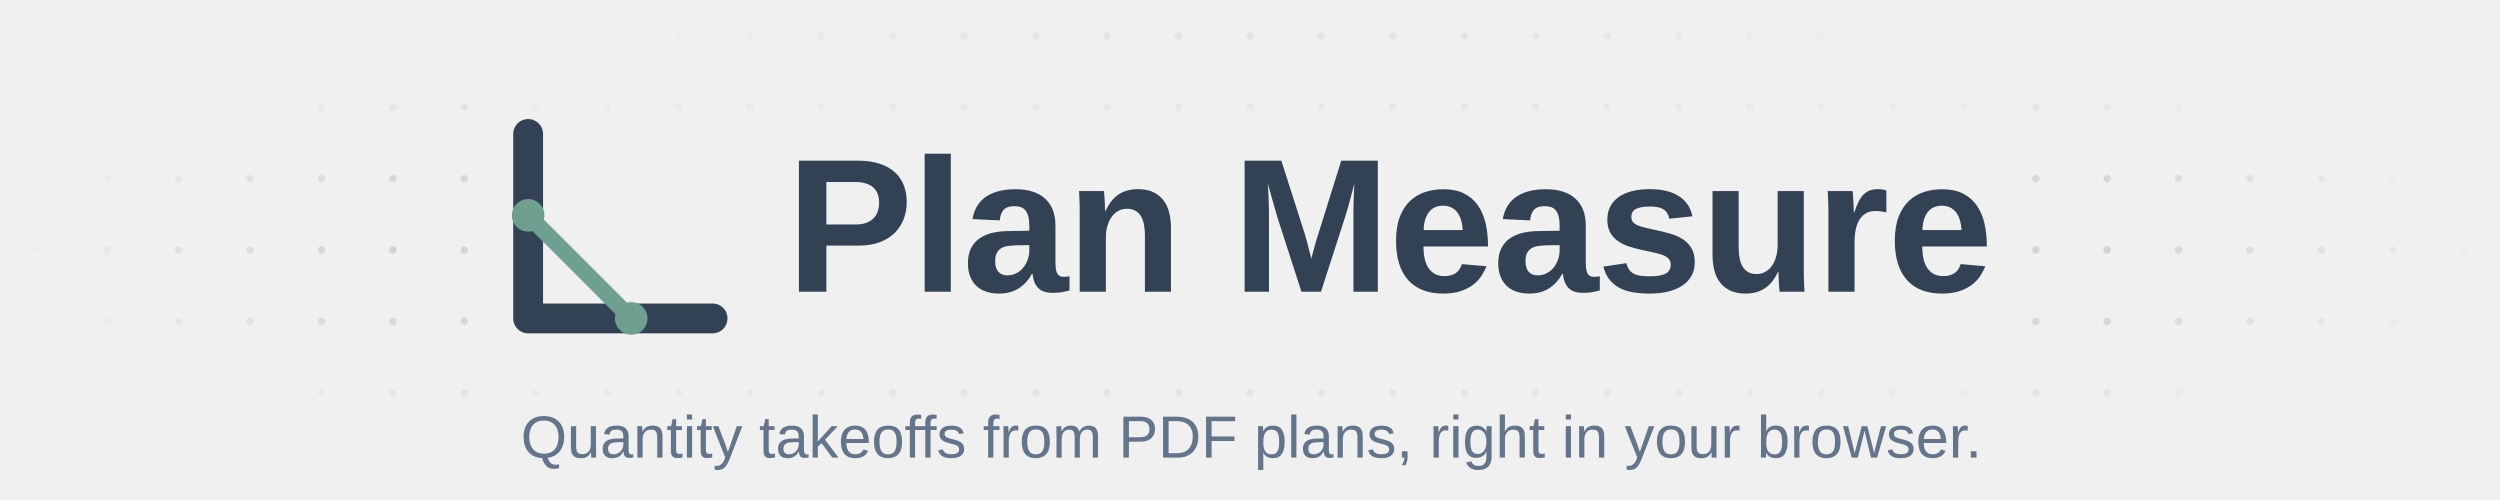
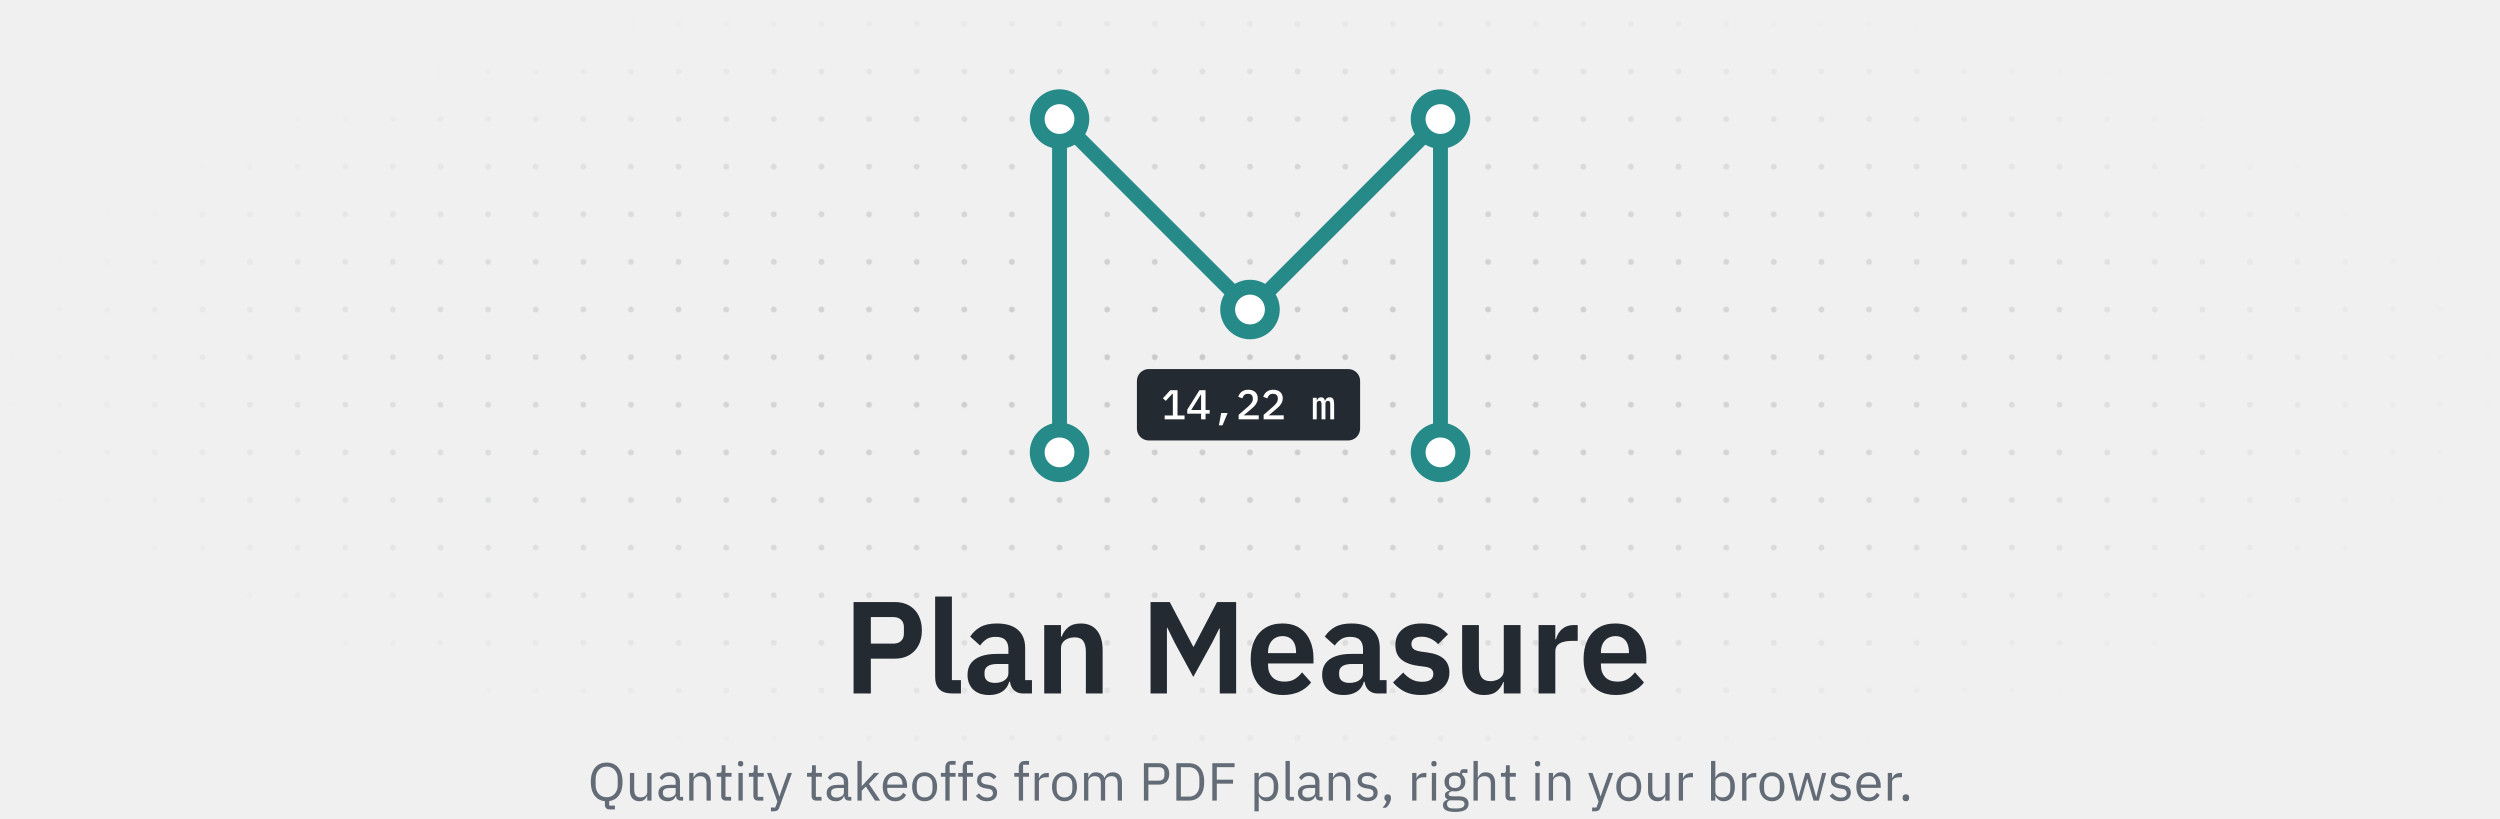
- <svg xmlns="http://www.w3.org/2000/svg" width="840" height="168" viewBox="0 0 840 168">
+ <svg xmlns="http://www.w3.org/2000/svg" width="840" height="275" viewBox="0 0 840 275">
  <defs>
-     <radialGradient id="fade" cx="50%" cy="50%" r="50%">
-       <stop offset="0" stop-color="#fff" stop-opacity="1" />
-       <stop offset="0.6" stop-color="#fff" stop-opacity="0.7" />
+     <path id="o-comma" d="M244 152H399L275 -145H190Z" />
+     <path id="o-four" d="M362 0V136H30V232L322 698H469V224H567V136H469V0ZM125 224H362V595H356Z" />
+     <path id="o-m" d="M44 0V516H137V449H142Q154 482 176.5 505.0Q199 528 241 528Q282 528 304.5 505.5Q327 483 333 444H337Q351 479 376.0 503.5Q401 528 448 528Q508 528 531.5 486.0Q555 444 555 363V0H462V349Q462 403 449.0 423.5Q436 444 407 444Q381 444 363.5 426.5Q346 409 346 374V0H253V349Q253 403 240.5 423.5Q228 444 199 444Q172 444 154.5 426.5Q137 409 137 374V0Z" />
+     <path id="o-one" d="M88 0V93H284V616H276L114 443L45 505L223 698H396V93H565V0Z" />
+     <path id="o-two" d="M545 0H63V107L291 306Q345 354 374.5 397.0Q404 440 404 488V499Q404 554 374.0 583.5Q344 613 287 613Q229 613 197.5 582.0Q166 551 152 503L54 540Q64 573 83.0 603.5Q102 634 131.5 658.0Q161 682 201.5 696.0Q242 710 295 710Q349 710 391.5 694.5Q434 679 463.0 652.0Q492 625 507.0 587.5Q522 550 522 505Q522 463 509.5 427.5Q497 392 474.5 359.5Q452 327 421.0 297.0Q390 267 353 237L184 95H545Z" />
+     <path id="r-D" d="M93 0V698H327Q414 698 478.5 659.5Q543 621 578.0 543.5Q613 466 613 349Q613 232 578.0 154.5Q543 77 478.5 38.5Q414 0 327 0ZM177 74H327Q385 74 429.0 100.0Q473 126 498.0 174.5Q523 223 523 292V406Q523 475 498.0 524.0Q473 573 429.0 598.5Q385 624 327 624H177Z" />
+     <path id="r-F" d="M177 0H93V698H509V624H177V390H480V316H177Z" />
+     <path id="r-P" d="M177 0H93V698H371Q434 698 477.5 673.5Q521 649 543.5 604.5Q566 560 566 498Q566 437 543.5 392.0Q521 347 477.5 322.5Q434 298 371 298H177ZM177 624V372H371Q404 372 427.5 383.5Q451 395 463.5 417.5Q476 440 476 472V524Q476 556 463.5 578.5Q451 601 427.5 612.5Q404 624 371 624Z" />
+     <path id="r-Q" d="M508 -94V-164H405Q364 -164 342.5 -140.5Q321 -117 321 -82V-11Q240 -3 181.0 40.5Q122 84 90.0 162.0Q58 240 58 349Q58 466 94.5 546.5Q131 627 197.5 668.5Q264 710 354 710Q444 710 510.5 668.5Q577 627 613.5 546.5Q650 466 650 349Q650 243 619.5 166.5Q589 90 533.5 46.0Q478 2 401 -9V-94ZM354 63Q415 63 461.0 91.5Q507 120 533.5 171.0Q560 222 560 291V407Q560 476 533.5 527.5Q507 579 461.0 607.0Q415 635 354 635Q294 635 247.5 607.0Q201 579 174.5 527.5Q148 476 148 407V291Q148 222 174.5 171.0Q201 120 247.5 91.5Q294 63 354 63Z" />
+     <path id="r-a" d="M505 0H460Q428 0 408.0 13.5Q388 27 379.0 51.0Q370 75 370 106V113L401 84H366Q350 37 310.5 12.5Q271 -12 217 -12Q135 -12 89.5 30.0Q44 72 44 144Q44 193 68.0 226.5Q92 260 140.5 277.5Q189 295 264 295H366V346Q366 401 336.0 430.0Q306 459 244 459Q198 459 166.0 438.0Q134 417 113 382L65 427Q86 468 132.0 498.0Q178 528 248 528Q341 528 393.5 482.0Q446 436 446 354V70H505ZM366 235H260Q192 235 160.0 215.0Q128 195 128 157V136Q128 98 156.0 77.0Q184 56 230 56Q270 56 300.5 68.5Q331 81 348.5 102.5Q366 124 366 150Z" />
+     <path id="r-b" d="M85 0V740H165V432H169Q189 481 228.0 504.5Q267 528 320 528Q385 528 432.0 495.0Q479 462 504.5 401.5Q530 341 530 258Q530 176 504.5 115.0Q479 54 432.0 21.0Q385 -12 320 -12Q267 -12 229.5 12.0Q192 36 169 84H165V0ZM298 60Q366 60 405.0 102.5Q444 145 444 214V302Q444 371 405.0 413.5Q366 456 298 456Q262 456 231.5 443.0Q201 430 183.0 408.0Q165 386 165 357V165Q165 132 183.0 108.5Q201 85 231.5 72.5Q262 60 298 60Z" />
+     <path id="r-comma" d="M136 117Q168 117 182.5 100.5Q197 84 197 58V44Q197 4 173.0 -46.0Q149 -96 106 -133H39Q69 -101 87.5 -72.5Q106 -44 114 -9Q94 -4 84.5 10.0Q75 24 75 44V58Q75 84 90.0 100.5Q105 117 136 117Z" />
+     <path id="r-e" d="M279 -12Q209 -12 157.0 21.5Q105 55 76.0 115.5Q47 176 47 258Q47 340 76.0 400.5Q105 461 157.0 494.5Q209 528 279 528Q348 528 398.0 495.5Q448 463 475.0 406.0Q502 349 502 276V238H131V214Q131 147 171.5 102.5Q212 58 284 58Q333 58 369.5 81.0Q406 104 426 147L483 106Q458 54 405.0 21.0Q352 -12 279 -12ZM279 461Q236 461 202.5 441.0Q169 421 150.0 385.5Q131 350 131 305V298H416V309Q416 355 399.0 389.0Q382 423 351.0 442.0Q320 461 279 461Z" />
+     <path id="r-f" d="M113 0V446H29V516H113V620Q113 673 141.0 706.5Q169 740 226 740H304V670H193V516H304V446H193V0Z" />
+     <path id="r-g" d="M520 -57Q520 -110 492.0 -144.5Q464 -179 408.5 -195.5Q353 -212 270 -212Q190 -212 139.5 -197.0Q89 -182 66.0 -153.5Q43 -125 43 -85Q43 -43 65.0 -19.0Q87 5 125 15V26Q103 37 91.0 54.5Q79 72 79 98Q79 137 104.0 157.5Q129 178 168 188V192Q122 214 96.5 255.0Q71 296 71 350Q71 403 95.0 443.0Q119 483 163.0 505.5Q207 528 265 528Q293 528 317.5 523.0Q342 518 363 508V517Q363 547 377.0 566.5Q391 586 423 586H500V516H402V483Q430 459 445.5 425.0Q461 391 461 350Q461 298 437.0 257.5Q413 217 369.0 194.5Q325 172 266 172Q253 172 240.0 173.5Q227 175 216 177Q191 170 169.5 156.5Q148 143 148 119Q148 96 170.0 88.0Q192 80 227 80H337Q433 80 476.5 43.5Q520 7 520 -57ZM445 -63Q445 -32 421.5 -13.5Q398 5 338 5H166Q141 -6 129.5 -23.5Q118 -41 118 -65Q118 -99 143.5 -123.0Q169 -147 230 -147H304Q371 -147 408.0 -126.0Q445 -105 445 -63ZM266 236Q317 236 347.0 260.5Q377 285 377 336V364Q377 415 347.0 439.5Q317 464 266 464Q215 464 185.0 439.5Q155 415 155 364V336Q155 285 185.0 260.5Q215 236 266 236Z" />
+     <path id="r-h" d="M85 0V740H165V432H169Q188 476 222.5 502.0Q257 528 315 528Q395 528 441.5 476.5Q488 425 488 331V0H408V317Q408 386 378.5 421.0Q349 456 291 456Q259 456 230.0 445.5Q201 435 183.0 413.0Q165 391 165 358V0Z" />
+     <path id="r-i" d="M125 637Q100 637 88.0 649.5Q76 662 76 682V695Q76 715 88.0 727.5Q100 740 125 740Q151 740 162.5 727.5Q174 715 174 695V682Q174 662 162.5 649.5Q151 637 125 637ZM85 0V516H165V0Z" />
+     <path id="r-k" d="M85 0V740H165V363V271H169L248 359L394 516H491L300 312L510 0H413L242 263L165 184V0Z" />
+     <path id="r-l" d="M241 0H170Q129 0 107.0 23.5Q85 47 85 83V740H165V70H241Z" />
+     <path id="r-m" d="M165 0H85V516H165V432H169Q186 472 217.0 500.0Q248 528 308 528Q359 528 402.0 503.5Q445 479 466 423H468Q482 465 520.5 496.5Q559 528 625 528Q704 528 748.5 476.5Q793 425 793 331V0H713V317Q713 385 686.0 420.5Q659 456 600 456Q569 456 541.0 445.5Q513 435 496.0 413.0Q479 391 479 358V0H399V317Q399 386 372.0 421.0Q345 456 288 456Q257 456 228.5 445.5Q200 435 182.5 413.0Q165 391 165 358Z" />
+     <path id="r-n" d="M165 0H85V516H165V432H169Q188 476 222.5 502.0Q257 528 315 528Q395 528 441.5 476.5Q488 425 488 331V0H408V317Q408 386 378.5 421.0Q349 456 291 456Q259 456 230.0 445.5Q201 435 183.0 413.0Q165 391 165 358Z" />
+     <path id="r-o" d="M280 -12Q211 -12 158.5 21.5Q106 55 76.5 115.5Q47 176 47 258Q47 340 76.5 400.5Q106 461 158.5 494.5Q211 528 280 528Q349 528 401.5 494.5Q454 461 483.5 400.5Q513 340 513 258Q513 176 483.5 115.5Q454 55 401.5 21.5Q349 -12 280 -12ZM280 59Q345 59 386.0 99.0Q427 139 427 221V295Q427 377 386.0 417.0Q345 457 280 457Q216 457 174.5 417.0Q133 377 133 295V221Q133 139 174.5 99.0Q216 59 280 59Z" />
+     <path id="r-p" d="M85 -200V516H165V432H169Q189 481 228.0 504.5Q267 528 320 528Q385 528 432.0 495.0Q479 462 504.5 401.5Q530 341 530 258Q530 176 504.5 115.0Q479 54 432.0 21.0Q385 -12 320 -12Q267 -12 229.5 12.0Q192 36 169 84H165V-200ZM298 60Q366 60 405.0 102.5Q444 145 444 214V302Q444 371 405.0 413.5Q366 456 298 456Q262 456 231.5 443.0Q201 430 183.0 408.0Q165 386 165 357V165Q165 132 183.0 108.5Q201 85 231.5 72.5Q262 60 298 60Z" />
+     <path id="r-period" d="M136 -12Q105 -12 90.0 4.5Q75 21 75 46V59Q75 85 90.0 101.0Q105 117 136 117Q168 117 182.5 101.0Q197 85 197 59V46Q197 21 182.5 4.5Q168 -12 136 -12Z" />
+     <path id="r-r" d="M165 0H85V516H165V421H170Q179 446 198.0 467.5Q217 489 247.0 502.5Q277 516 319 516H350V436H303Q260 436 229.0 424.5Q198 413 181.5 394.0Q165 375 165 350Z" />
+     <path id="r-s" d="M240 -12Q169 -12 120.0 15.5Q71 43 36 89L93 135Q123 98 160.0 77.0Q197 56 246 56Q297 56 325.5 78.0Q354 100 354 140Q354 170 334.5 192.0Q315 214 264 221L223 227Q176 234 138.0 250.5Q100 267 78.5 297.5Q57 328 57 376Q57 453 109.5 490.5Q162 528 241 528Q283 528 315.5 518.0Q348 508 374.0 489.5Q400 471 421 445L368 397Q351 421 318.0 440.5Q285 460 235 460Q186 460 160.0 438.5Q134 417 134 380Q134 343 159.5 325.5Q185 308 233 300L273 294Q359 281 395.0 244.5Q431 208 431 149Q431 99 408.0 63.0Q385 27 342.0 7.5Q299 -12 240 -12Z" />
+     <path id="r-t" d="M299 0H199Q158 0 136.0 24.0Q114 48 114 85V446H29V516H77Q103 516 112.5 526.5Q122 537 122 563V659H194V516H307V446H194V70H299Z" />
+     <path id="r-u" d="M403 0V84H399Q384 47 351.5 17.5Q319 -12 254 -12Q175 -12 127.5 39.5Q80 91 80 185V516H160V199Q160 130 190.0 95.0Q220 60 278 60Q310 60 338.5 70.5Q367 81 385.0 103.0Q403 125 403 159V516H483V0Z" />
+     <path id="r-w" d="M169 0 31 516H109L164 293L219 67H221L284 293L349 516H420L487 293L551 67H553L606 293L662 516H737L600 0H501L429 248L384 405H382L338 248L266 0Z" />
+     <path id="r-y" d="M278 165 403 516H482L251 -120Q240 -151 226.5 -168.5Q213 -186 191.0 -193.0Q169 -200 131 -200H90V-130H171L210 -20L17 516H97L221 165L245 81H250Z" />
+     <path id="s-M" d="M81.72 0V698H228.266L332.77 499.646L407.82 356.546H410.705L485.345 499.646L589.144 698H735.215V0H610.209V385.693V496.348H606.619L553.26 389.923L408.115 126.109L265.086 389.218L210.316 501.283H206.726V385.693V0Z" />
+     <path id="s-P" d="M213.661 0H81.72V698H396.381Q460.791 698 507.111 671.032Q553.431 644.065 578.398 595.335Q603.366 546.605 603.366 481.785Q603.366 417.26 578.398 368.734Q553.431 320.209 507.111 292.889Q460.791 265.569 396.381 265.569H213.661ZM213.661 583.109V380.46H383.69Q409.64 380.46 427.853 389.493Q446.065 398.525 456.097 416.09Q466.13 433.655 466.13 458.605V504.965Q466.13 530.619 456.097 547.832Q446.065 565.044 427.853 574.077Q409.64 583.109 383.69 583.109Z" />
+     <path id="s-a" d="M528.971 0H457.885Q429.41 0 406.942 13.5Q384.475 27 371.95 52.763Q359.425 78.525 359.425 113.755V124.985L391.13 89.64H355.425Q342.245 39.82 301.687 13.91Q261.13 -12 202.9 -12Q123.015 -12 79.982 30.353Q36.95 72.705 36.95 141.885Q36.95 195.82 63.417 231.083Q89.885 266.345 139.795 284.198Q189.705 302.05 260.475 302.05H349.08V340.36Q349.08 383.375 326.13 407.792Q303.18 432.209 251.755 432.209Q207.165 432.209 179.395 412.619Q151.625 393.029 133.445 365.785L57.245 434.05Q86 479.28 134.115 506.813Q182.23 534.345 260.69 534.345Q366.381 534.345 421.701 485.878Q477.021 437.41 477.021 347.655V101.726H528.971ZM349.08 225.13H267.05Q216.676 225.13 191.726 208.655Q166.776 192.18 166.776 160.525V143.755Q166.776 112.805 187.726 96.74Q208.676 80.676 245.51 80.676Q274.935 80.676 298.032 89.298Q321.13 97.92 335.105 114.838Q349.08 131.755 349.08 156.345Z" />
+     <path id="s-e" d="M285.345 -12Q208.295 -12 153.122 21.5Q97.95 55 68.597 116.558Q39.245 178.115 39.245 261.525Q39.245 344.23 67.892 405.435Q96.54 466.64 150.655 500.493Q204.77 534.345 281.115 534.345Q362.805 534.345 415.273 498.32Q467.74 462.295 493.33 402.475Q518.92 342.655 518.92 271.065V228.835H171.891V216.115Q171.891 159.69 203.931 125.061Q235.971 90.431 298.805 90.431Q346.395 90.431 377.255 110.611Q408.115 130.791 431.64 161.1L500.625 84.144Q468.575 40.605 413.108 14.302Q357.64 -12 285.345 -12ZM283.23 437.734Q249.395 437.734 224.356 422.317Q199.316 406.9 185.603 379.507Q171.891 352.115 171.891 315.575V307.87H385.684V317.46Q385.684 353.59 373.972 380.54Q362.26 407.49 339.367 422.612Q316.475 437.734 283.23 437.734Z" />
+     <path id="s-l" d="M270.611 0H202.431Q136.755 0 105.237 33.018Q73.72 66.035 73.72 126.006V740H201.661V101.726H270.611Z" />
+     <path id="s-n" d="M201.661 0H73.72V522.345H201.661V434.82H207.071Q222.546 476.705 257.398 505.525Q292.251 534.345 353.071 534.345Q433.071 534.345 476.398 480.818Q519.726 427.29 519.726 329.59V0H391.785V317Q391.785 372.351 371.802 400.428Q351.82 428.504 305.805 428.504Q279.571 428.504 255.796 419.414Q232.021 410.324 216.841 391.749Q201.661 373.173 201.661 345.31Z" />
+     <path id="s-r" d="M201.661 0H73.72V522.345H201.661V413.95H206.661Q213.546 441.77 230.431 466.442Q247.316 491.115 275.553 506.73Q303.791 522.345 345.086 522.345H372.561V401.454H332.611Q289.611 401.454 260.373 392.774Q231.136 384.094 216.398 366.504Q201.661 348.914 201.661 319.684Z" />
+     <path id="s-s" d="M244.935 -12Q170.41 -12 119.295 13.385Q68.18 38.77 28.95 84.065L107.1 159.676Q135.69 126.906 170.575 108.021Q205.46 89.136 250.23 89.136Q296.295 89.136 316.687 105.143Q337.08 121.151 337.08 149.165Q337.08 172.115 322.515 185.655Q307.95 199.195 273.165 204.08L220.885 210.785Q165.425 218.49 126.367 237.457Q87.31 256.425 67.22 289.04Q47.13 321.655 47.13 368.95Q47.13 445.245 101.392 489.795Q155.655 534.345 245.23 534.345Q296.395 534.345 332.773 524.698Q369.151 515.05 396.913 496.55Q424.676 478.05 449.201 452.05L373.64 376.555Q351 401.26 319.058 417.234Q287.115 433.209 249.1 433.209Q208.561 433.209 189.258 418.407Q169.956 403.605 169.956 378.59Q169.956 352.87 185.586 339.6Q201.215 326.33 237.935 320.445L291.33 313.035Q377.33 301.445 418.618 262.83Q459.906 224.215 459.906 158.87Q459.906 108.87 433.381 70.05Q406.856 31.23 358.568 9.615Q310.28 -12 244.935 -12Z" />
+     <path id="s-u" d="M386.08 0V86.82H381.375Q367.785 47.705 333.875 17.853Q299.965 -12 234.965 -12Q155.26 -12 111.637 41.263Q68.015 94.525 68.015 192.05V522.345H195.956V205.345Q195.956 151.151 217.143 122.496Q238.33 93.841 283.64 93.841Q309.295 93.841 332.86 102.931Q356.425 112.021 371.252 130.496Q386.08 148.971 386.08 176.625V522.345H514.021V0Z" />
+     <pattern id="g" x="12" y="0" width="16" height="16" patternUnits="userSpaceOnUse">
+       <circle cx="8.0" cy="8.0" r="1" fill="#242A31" />
+     </pattern>
+     <radialGradient id="f" cx=".5" cy="0.45" r=".5">
+       <stop offset="0" stop-color="#fff" />
+       <stop offset=".6" stop-color="#fff" stop-opacity=".55" />
      <stop offset="1" stop-color="#fff" stop-opacity="0" />
    </radialGradient>
-     <path id="b-P" d="M1296 963Q1296 872 1265.5 787.5Q1235 703 1172.0 638.0Q1109 573 1012.0 534.5Q915 496 782 496H432V0H137V1409H770Q905 1409 1004.0 1376.5Q1103 1344 1168.0 1285.0Q1233 1226 1264.5 1144.0Q1296 1062 1296 963ZM999 958Q999 1067 933.5 1123.5Q868 1180 737 1180H432V723H745Q811 723 858.5 740.0Q906 757 937.5 788.0Q969 819 984.0 862.5Q999 906 999 958Z" />
-     <path id="b-l" d="M143 0V1484H424V0Z" />
-     <path id="b-a" d="M393 -20Q315 -20 253.5 1.5Q192 23 149.0 64.5Q106 106 83.0 167.0Q60 228 60 306Q60 402 93.5 467.5Q127 533 185.0 573.5Q243 614 321.0 632.5Q399 651 487 652L720 656V711Q720 770 709.5 809.5Q699 849 679.0 874.0Q659 899 629.5 909.5Q600 920 562 920Q527 920 499.5 913.0Q472 906 452.0 888.5Q432 871 419.5 841.5Q407 812 402 767L109 781Q121 852 153.0 910.5Q185 969 241.5 1012.0Q298 1055 380.5 1078.5Q463 1102 574 1102Q675 1102 754.0 1077.0Q833 1052 888.0 1002.5Q943 953 972.0 881.0Q1001 809 1001 714V320Q1001 282 1004.5 252.0Q1008 222 1017.5 201.5Q1027 181 1044.5 170.5Q1062 160 1090 160Q1122 160 1152 166V14Q1127 8 1107.0 3.0Q1087 -2 1067.0 -5.0Q1047 -8 1024.5 -10.0Q1002 -12 972 -12Q866 -12 815.5 40.0Q765 92 755 193H749Q693 92 605.5 36.0Q518 -20 393 -20ZM720 501 576 499Q531 497 490.5 491.5Q450 486 419.5 468.5Q389 451 371.0 418.0Q353 385 353 328Q353 251 388.5 213.5Q424 176 483 176Q537 176 581.0 199.0Q625 222 655.5 259.5Q686 297 703.0 346.0Q720 395 720 446Z" />
-     <path id="b-n" d="M844 0V607Q844 670 834.0 722.5Q824 775 801.0 812.5Q778 850 741.0 871.0Q704 892 651 892Q600 892 558.5 869.5Q517 847 487.0 805.5Q457 764 440.5 706.5Q424 649 424 580V0H143V840Q143 875 142.5 912.0Q142 949 140.5 982.5Q139 1016 138.0 1042.5Q137 1069 135 1082H403Q405 1070 407.0 1043.5Q409 1017 411.0 985.0Q413 953 414.5 921.0Q416 889 416 867H420Q477 991 563.0 1047.0Q649 1103 768 1103Q866 1103 933.5 1071.0Q1001 1039 1043.5 983.0Q1086 927 1105.0 851.0Q1124 775 1124 687V0Z" />
-     <path id="b-M" d="M1307 0V854Q1307 905 1308.5 959.0Q1310 1013 1312 1058Q1315 1111 1317 1161Q1296 1082 1277 1011Q1269 981 1260.0 949.0Q1251 917 1242.5 887.0Q1234 857 1226.0 831.0Q1218 805 1212 786L958 0H748L494 786Q488 805 480.5 831.0Q473 857 464.5 887.0Q456 917 447.0 949.0Q438 981 429 1011Q409 1082 387 1161Q390 1103 393 1047Q395 999 397.0 946.0Q399 893 399 854V0H137V1409H532L784 621Q794 590 805.5 545.0Q817 500 828 458Q840 409 854 356Q868 408 881 456Q887 477 893.0 499.0Q899 521 905.0 542.0Q911 563 917.0 582.0Q923 601 928 616L1176 1409H1569V0Z" />
-     <path id="b-e" d="M586 -20Q469 -20 375.5 14.5Q282 49 216.0 119.5Q150 190 115.0 296.5Q80 403 80 546Q80 701 121.5 807.0Q163 913 233.5 978.5Q304 1044 396.0 1073.0Q488 1102 590 1102Q718 1102 808.5 1057.5Q899 1013 957.0 933.0Q1015 853 1042.0 741.5Q1069 630 1069 495V487H375Q375 419 387.0 360.5Q399 302 426.0 259.5Q453 217 496.0 192.5Q539 168 600 168Q674 168 721.0 199.5Q768 231 788 297L1053 274Q1035 228 1002.5 176.0Q970 124 916.0 80.5Q862 37 781.5 8.5Q701 -20 586 -20ZM586 925Q543 925 505.5 910.5Q468 896 440.5 864.5Q413 833 396.0 783.0Q379 733 377 663H797Q789 794 734.0 859.5Q679 925 586 925Z" />
-     <path id="b-s" d="M1055 316Q1055 238 1022.5 176.0Q990 114 928.0 70.5Q866 27 776.0 3.5Q686 -20 571 -20Q468 -20 385.0 -5.0Q302 10 239.5 44.5Q177 79 135.0 134.0Q93 189 72 270L319 307Q331 262 352.0 234.0Q373 206 404.0 191.0Q435 176 476.5 171.0Q518 166 571 166Q619 166 660.5 171.5Q702 177 732.5 190.5Q763 204 780.0 228.5Q797 253 797 290Q797 332 772.5 356.5Q748 381 705.5 396.5Q663 412 605.5 423.5Q548 435 483 450Q415 465 349.0 486.0Q283 507 231.0 543.0Q179 579 147.0 634.5Q115 690 115 775Q115 852 145.0 912.5Q175 973 233.0 1015.5Q291 1058 376.5 1080.5Q462 1103 573 1103Q661 1103 737.0 1086.5Q813 1070 873.0 1034.5Q933 999 973.5 944.0Q1014 889 1030 811L781 785Q774 824 756.0 849.5Q738 875 711.5 890.0Q685 905 650.0 910.5Q615 916 573 916Q473 916 423.0 890.5Q373 865 373 805Q373 768 393.5 746.0Q414 724 451.5 709.5Q489 695 540.5 684.5Q592 674 653 659Q728 643 800.5 621.5Q873 600 929.5 562.5Q986 525 1020.5 466.0Q1055 407 1055 316Z" />
-     <path id="b-u" d="M408 1082V475Q408 412 418.0 359.5Q428 307 451.0 269.5Q474 232 510.5 211.0Q547 190 600 190Q651 190 692.5 212.5Q734 235 764.0 276.5Q794 318 810.5 375.5Q827 433 827 502V1082H1108V242Q1108 208 1108.5 170.5Q1109 133 1110.5 99.5Q1112 66 1113.5 39.5Q1115 13 1116 0H848Q847 12 844.5 38.5Q842 65 840.5 97.0Q839 129 837.5 161.0Q836 193 836 215H831Q775 92 688.5 36.0Q602 -20 483 -20Q386 -20 318.0 12.0Q250 44 207.5 99.5Q165 155 146.0 231.0Q127 307 127 395V1082Z" />
-     <path id="b-r" d="M143 0V828Q143 863 142.5 902.0Q142 941 140.5 976.5Q139 1012 138.0 1040.5Q137 1069 135 1082H403Q405 1070 407.0 1040.5Q409 1011 411.0 976.0Q413 941 414.5 906.5Q416 872 416 851H420Q441 910 462.0 956.5Q483 1003 511.5 1035.5Q540 1068 580.0 1085.5Q620 1103 679 1103Q704 1103 728.5 1098.5Q753 1094 766 1088V853Q739 859 711.5 863.5Q684 868 646 868Q541 868 482.5 783.0Q424 698 424 531V0Z" />
-     <path id="r-Q" d="M1495 711Q1495 562 1456.5 438.5Q1418 315 1345.5 222.0Q1273 129 1167.5 70.5Q1062 12 928 -6Q949 -70 975.5 -115.0Q1002 -160 1036.0 -188.5Q1070 -217 1111.5 -230.5Q1153 -244 1204 -244Q1232 -244 1264.0 -240.0Q1296 -236 1319 -231V-365Q1281 -374 1235.5 -380.5Q1190 -387 1141 -387Q1055 -387 991.0 -361.5Q927 -336 878.5 -288.5Q830 -241 795.0 -172.0Q760 -103 733 -16Q575 -8 455.5 49.5Q336 107 256.5 203.5Q177 300 137.0 429.5Q97 559 97 711Q97 876 143.0 1009.0Q189 1142 278.0 1235.5Q367 1329 497.5 1379.5Q628 1430 797 1430Q965 1430 1095.5 1379.0Q1226 1328 1314.5 1234.0Q1403 1140 1449.0 1007.0Q1495 874 1495 711ZM1300 711Q1300 838 1267.5 942.0Q1235 1046 1171.5 1120.0Q1108 1194 1014.0 1234.0Q920 1274 797 1274Q671 1274 576.0 1234.0Q481 1194 417.5 1120.0Q354 1046 322.5 942.0Q291 838 291 711Q291 584 323.5 478.5Q356 373 419.5 296.5Q483 220 577.5 177.5Q672 135 795 135Q927 135 1022.5 178.0Q1118 221 1179.5 297.5Q1241 374 1270.5 480.0Q1300 586 1300 711Z" />
-     <path id="r-u" d="M314 1082V396Q314 317 325.5 264.0Q337 211 363.0 178.5Q389 146 431.5 132.5Q474 119 537 119Q601 119 652.5 141.5Q704 164 740.5 206.5Q777 249 797.0 311.5Q817 374 817 455V1082H997V231Q997 197 997.5 159.5Q998 122 999.0 88.5Q1000 55 1001.0 31.0Q1002 7 1003 0H833Q832 5 831.0 27.0Q830 49 828.5 77.5Q827 106 826.0 135.5Q825 165 825 185H822Q796 138 765.0 100.0Q734 62 693.0 35.5Q652 9 599.0 -5.5Q546 -20 476 -20Q386 -20 321.0 2.0Q256 24 214.0 70.0Q172 116 152.5 188.0Q133 260 133 361V1082Z" />
-     <path id="r-a" d="M414 -20Q251 -20 169.0 66.0Q87 152 87 302Q87 409 127.5 477.5Q168 546 233.5 585.0Q299 624 383.0 639.0Q467 654 554 656L797 660V719Q797 786 783.0 833.0Q769 880 740.0 909.0Q711 938 667.5 951.5Q624 965 565 965Q513 965 471.0 957.5Q429 950 398.0 930.5Q367 911 348.0 877.5Q329 844 323 793L135 810Q145 874 173.0 927.5Q201 981 252.5 1020.0Q304 1059 381.5 1080.5Q459 1102 569 1102Q773 1102 876.0 1008.5Q979 915 979 738V272Q979 192 1000.0 151.5Q1021 111 1080 111Q1095 111 1110.0 113.0Q1125 115 1139 118V6Q1105 -2 1071.5 -6.0Q1038 -10 1000 -10Q949 -10 912.5 3.5Q876 17 853.0 44.5Q830 72 818.0 112.5Q806 153 803 207H797Q768 155 733.5 113.0Q699 71 653.0 41.5Q607 12 548.5 -4.0Q490 -20 414 -20ZM455 115Q541 115 605.5 146.5Q670 178 712.5 227.0Q755 276 776.0 334.0Q797 392 797 445V534L600 530Q534 529 474.5 520.5Q415 512 370.0 487.0Q325 462 298.5 417.0Q272 372 272 299Q272 211 319.5 163.0Q367 115 455 115Z" />
-     <path id="r-n" d="M825 0V686Q825 765 813.5 818.0Q802 871 776.0 903.5Q750 936 707.5 949.5Q665 963 602 963Q538 963 486.5 940.5Q435 918 398.5 875.5Q362 833 342.0 770.5Q322 708 322 627V0H142V851Q142 885 141.5 922.5Q141 960 140.0 993.5Q139 1027 138.0 1051.0Q137 1075 136 1082H306Q307 1077 308.0 1055.0Q309 1033 310.5 1004.5Q312 976 313.0 946.5Q314 917 314 897H317Q343 944 374.0 982.0Q405 1020 446.0 1046.5Q487 1073 540.0 1087.5Q593 1102 663 1102Q753 1102 818.0 1080.0Q883 1058 925.0 1012.0Q967 966 986.5 893.5Q1006 821 1006 721V0Z" />
-     <path id="r-t" d="M554 8Q513 -3 470.5 -9.5Q428 -16 372 -16Q156 -16 156 229V951H31V1082H163L216 1324H336V1082H536V951H336V268Q336 190 361.5 158.5Q387 127 450 127Q476 127 500.5 131.0Q525 135 554 141Z" />
-     <path id="r-i" d="M137 1312V1484H317V1312ZM137 0V1082H317V0Z" />
-     <path id="r-y" d="M604 0Q566 -98 526.5 -176.5Q487 -255 438.0 -310.5Q389 -366 329.0 -395.5Q269 -425 191 -425Q157 -425 128.0 -423.0Q99 -421 67 -414V-279Q86 -282 110.0 -283.5Q134 -285 151 -285Q230 -285 298.0 -226.0Q366 -167 417 -38L434 5L5 1082H197L425 484Q435 457 450.5 412.0Q466 367 481.5 322.0Q497 277 509.0 241.0Q521 205 523 196Q526 207 537.5 239.5Q549 272 563.5 312.0Q578 352 593.0 393.0Q608 434 618 464L830 1082H1020Z" />
-     <path id="r-k" d="M816 0 450 494 318 385V0H138V1484H318V557L793 1082H1004L565 617L1027 0Z" />
-     <path id="r-e" d="M276 503Q276 418 293.5 346.5Q311 275 347.5 223.5Q384 172 441.0 143.5Q498 115 578 115Q695 115 765.5 162.0Q836 209 861 281L1019 236Q1002 191 971.5 145.5Q941 100 890.0 63.5Q839 27 762.5 3.5Q686 -20 578 -20Q338 -20 212.5 123.0Q87 266 87 548Q87 700 125.0 805.5Q163 911 229.0 977.0Q295 1043 383.0 1072.5Q471 1102 571 1102Q707 1102 798.5 1058.0Q890 1014 945.5 936.5Q1001 859 1024.5 754.0Q1048 649 1048 527V503ZM862 641Q847 812 775.0 890.5Q703 969 568 969Q523 969 473.5 954.5Q424 940 382.0 903.0Q340 866 311.0 802.5Q282 739 278 641Z" />
-     <path id="r-o" d="M1053 542Q1053 258 928.0 119.0Q803 -20 565 -20Q452 -20 363.0 14.0Q274 48 212.5 118.0Q151 188 118.5 293.5Q86 399 86 542Q86 1102 571 1102Q697 1102 788.5 1067.0Q880 1032 938.5 962.0Q997 892 1025.0 787.0Q1053 682 1053 542ZM864 542Q864 668 844.5 750.0Q825 832 787.5 881.0Q750 930 696.0 949.5Q642 969 574 969Q505 969 449.5 948.5Q394 928 355.0 878.5Q316 829 295.5 747.0Q275 665 275 542Q275 416 297.0 333.5Q319 251 357.5 202.0Q396 153 448.5 133.0Q501 113 563 113Q632 113 688.0 132.5Q744 152 783.0 201.0Q822 250 843.0 333.0Q864 416 864 542Z" />
-     <path id="r-f" d="M361 951V0H181V951H29V1082H181V1204Q181 1263 192.0 1313.5Q203 1364 232.5 1401.5Q262 1439 313.0 1460.5Q364 1482 445 1482Q477 1482 511.5 1479.0Q546 1476 572 1470V1333Q555 1336 532.5 1338.5Q510 1341 492 1341Q452 1341 426.5 1330.0Q401 1319 386.5 1298.5Q372 1278 366.5 1248.0Q361 1218 361 1179V1082H572V951Z" />
-     <path id="r-s" d="M950 299Q950 223 920.5 163.5Q891 104 835.0 63.5Q779 23 697.5 1.5Q616 -20 511 -20Q417 -20 341.5 -5.5Q266 9 209.0 41.0Q152 73 113.5 125.5Q75 178 57 254L216 285Q239 198 311.0 157.5Q383 117 511 117Q569 117 617.5 125.0Q666 133 701.0 152.5Q736 172 755.5 204.5Q775 237 775 285Q775 334 752.0 365.5Q729 397 688.0 418.0Q647 439 588.5 454.5Q530 470 460 489Q395 506 331.0 527.0Q267 548 215.5 582.5Q164 617 132.0 668.0Q100 719 100 796Q100 944 205.5 1021.5Q311 1099 513 1099Q692 1099 797.5 1036.0Q903 973 931 834L769 814Q760 856 736.0 884.5Q712 913 678.0 930.5Q644 948 601.5 955.5Q559 963 513 963Q391 963 333.0 926.0Q275 889 275 814Q275 770 296.5 741.5Q318 713 356.5 693.5Q395 674 449.0 659.5Q503 645 568 629Q611 618 656.0 605.5Q701 593 743.5 575.5Q786 558 823.5 534.5Q861 511 889.0 478.0Q917 445 933.5 401.0Q950 357 950 299Z" />
-     <path id="r-r" d="M142 0V830Q142 864 141.5 899.5Q141 935 140.0 968.0Q139 1001 138.0 1030.0Q137 1059 136 1082H306Q307 1059 308.5 1029.5Q310 1000 311.5 969.0Q313 938 313.5 909.5Q314 881 314 861H318Q337 923 358.5 968.5Q380 1014 409.0 1043.5Q438 1073 478.0 1087.5Q518 1102 575 1102Q597 1102 617.0 1098.5Q637 1095 648 1092V927Q630 932 606.0 934.5Q582 937 552 937Q490 937 446.5 909.0Q403 881 375.5 831.5Q348 782 335.0 713.5Q322 645 322 564V0Z" />
-     <path id="r-m" d="M768 0V686Q768 765 758.0 818.0Q748 871 724.5 903.5Q701 936 663.0 949.5Q625 963 570 963Q513 963 467.0 940.5Q421 918 388.5 875.5Q356 833 338.5 770.5Q321 708 321 627V0H142V851Q142 885 141.5 922.5Q141 960 140.0 993.5Q139 1027 138.0 1051.0Q137 1075 136 1082H306Q307 1077 308.0 1055.0Q309 1033 310.5 1004.5Q312 976 313.0 946.5Q314 917 314 897H317Q341 944 369.0 982.0Q397 1020 434.5 1046.5Q472 1073 520.5 1087.5Q569 1102 633 1102Q756 1102 827.5 1053.0Q899 1004 927 897H930Q954 944 984.0 982.0Q1014 1020 1054.0 1046.5Q1094 1073 1144.0 1087.5Q1194 1102 1258 1102Q1340 1102 1399.5 1080.0Q1459 1058 1497.0 1012.0Q1535 966 1553.0 893.5Q1571 821 1571 721V0H1393V686Q1393 765 1383.0 818.0Q1373 871 1349.5 903.5Q1326 936 1288.0 949.5Q1250 963 1195 963Q1138 963 1092.0 941.5Q1046 920 1013.5 878.0Q981 836 963.5 773.0Q946 710 946 627V0Z" />
-     <path id="r-P" d="M1258 985Q1258 893 1227.5 813.5Q1197 734 1136.5 675.5Q1076 617 985.0 583.0Q894 549 773 549H359V0H168V1409H761Q886 1409 979.0 1378.5Q1072 1348 1134.0 1292.5Q1196 1237 1227.0 1158.5Q1258 1080 1258 985ZM1066 983Q1066 1117 984.0 1186.5Q902 1256 738 1256H359V700H746Q911 700 988.5 773.0Q1066 846 1066 983Z" />
-     <path id="r-D" d="M1381 719Q1381 543 1328.0 408.5Q1275 274 1183.0 183.5Q1091 93 965.5 46.5Q840 0 695 0H168V1409H634Q797 1409 934.5 1368.5Q1072 1328 1171.0 1243.5Q1270 1159 1325.5 1029.0Q1381 899 1381 719ZM1189 719Q1189 862 1148.0 963.5Q1107 1065 1033.0 1130.0Q959 1195 856.0 1225.5Q753 1256 630 1256H359V153H673Q784 153 878.5 189.0Q973 225 1042.0 296.0Q1111 367 1150.0 473.0Q1189 579 1189 719Z" />
-     <path id="r-F" d="M359 1253V729H1145V571H359V0H168V1409H1169V1253Z" />
-     <path id="r-p" d="M1053 546Q1053 423 1033.0 319.0Q1013 215 966.5 140.0Q920 65 843.5 22.5Q767 -20 655 -20Q539 -20 452.0 24.0Q365 68 319 168H314Q315 166 315.5 150.0Q316 134 316.5 110.0Q317 86 317.5 56.5Q318 27 318 -2V-425H138V861Q138 900 137.5 936.0Q137 972 136.0 1001.5Q135 1031 134.0 1052.0Q133 1073 132 1082H306Q307 1079 308.5 1061.0Q310 1043 311.5 1017.5Q313 992 314.5 963.0Q316 934 316 908H320Q345 960 377.0 996.5Q409 1033 450.0 1056.5Q491 1080 541.5 1090.5Q592 1101 655 1101Q767 1101 843.5 1061.0Q920 1021 966.5 948.5Q1013 876 1033.0 773.5Q1053 671 1053 546ZM864 542Q864 642 852.0 720.0Q840 798 810.5 852.0Q781 906 732.0 934.0Q683 962 609 962Q549 962 496.0 945.0Q443 928 403.5 880.0Q364 832 341.0 747.5Q318 663 318 528Q318 413 337.0 333.5Q356 254 392.5 205.0Q429 156 483.0 134.5Q537 113 607 113Q682 113 731.5 142.0Q781 171 810.5 226.0Q840 281 852.0 360.5Q864 440 864 542Z" />
-     <path id="r-l" d="M138 0V1484H318V0Z" />
-     <path id="r-comma" d="M385 219V51Q385 -2 380.5 -45.5Q376 -89 366.0 -126.5Q356 -164 341.5 -197.0Q327 -230 307 -262H184Q229 -197 253.5 -131.0Q278 -65 278 0H190V219Z" />
-     <path id="r-g" d="M548 -425Q455 -425 383.0 -406.0Q311 -387 260.0 -351.5Q209 -316 177.0 -267.0Q145 -218 131 -158L312 -132Q330 -207 391.5 -247.5Q453 -288 553 -288Q614 -288 664.0 -271.0Q714 -254 749.0 -216.5Q784 -179 803.0 -119.0Q822 -59 822 27V201H820Q800 160 770.5 122.5Q741 85 698.5 56.0Q656 27 600.0 9.5Q544 -8 472 -8Q369 -8 295.5 26.5Q222 61 175.5 130.0Q129 199 107.5 301.5Q86 404 86 539Q86 669 107.5 773.0Q129 877 177.5 949.5Q226 1022 303.5 1060.5Q381 1099 492 1099Q607 1099 691.5 1046.5Q776 994 822 897H824Q824 922 825.5 953.0Q827 984 828.5 1011.5Q830 1039 832.0 1059.0Q834 1079 836 1082H1007Q1006 1073 1005.0 1051.5Q1004 1030 1003.0 1000.0Q1002 970 1001.5 933.5Q1001 897 1001 858V31Q1001 -196 889.5 -310.5Q778 -425 548 -425ZM822 541Q822 654 797.5 734.5Q773 815 733.0 866.0Q693 917 641.5 941.0Q590 965 536 965Q467 965 417.5 941.0Q368 917 335.5 865.5Q303 814 287.5 733.5Q272 653 272 541Q272 424 287.5 344.5Q303 265 335.0 216.0Q367 167 416.0 146.0Q465 125 533 125Q587 125 638.5 148.0Q690 171 731.0 221.0Q772 271 797.0 350.0Q822 429 822 541Z" />
-     <path id="r-h" d="M317 897Q347 952 382.0 990.5Q417 1029 459.0 1054.0Q501 1079 551.0 1090.5Q601 1102 663 1102Q767 1102 833.5 1074.0Q900 1046 938.5 995.5Q977 945 991.5 875.0Q1006 805 1006 721V0H825V686Q825 755 816.5 807.0Q808 859 784.0 893.5Q760 928 716.0 945.5Q672 963 602 963Q538 963 486.5 940.0Q435 917 398.5 875.0Q362 833 342.0 773.0Q322 713 322 638V0H142V1484H322V1098Q322 1065 321.0 1032.0Q320 999 318.5 971.0Q317 943 316.0 923.5Q315 904 314 897Z" />
-     <path id="r-b" d="M1053 546Q1053 -20 655 -20Q532 -20 450.5 24.5Q369 69 318 168H316Q316 142 314.5 114.0Q313 86 311.5 62.0Q310 38 308.5 21.0Q307 4 306 0H132Q133 9 134.0 30.5Q135 52 136.0 82.0Q137 112 137.5 148.0Q138 184 138 223V1484H318V1061Q318 1031 317.5 1003.5Q317 976 316 955Q315 930 314 908H318Q368 1012 450.5 1057.0Q533 1102 655 1102Q860 1102 956.5 964.0Q1053 826 1053 546ZM864 540Q864 652 850.0 732.0Q836 812 805.0 863.5Q774 915 726.0 939.0Q678 963 609 963Q538 963 483.5 940.0Q429 917 392.5 866.0Q356 815 337.0 732.0Q318 649 318 529Q318 413 337.0 334.0Q356 255 392.5 205.5Q429 156 483.0 134.5Q537 113 607 113Q673 113 721.0 136.0Q769 159 801.0 210.0Q833 261 848.5 342.5Q864 424 864 540Z" />
-     <path id="r-w" d="M1174 0H965L792 698Q784 725 775.5 765.0Q767 805 759 843Q749 887 740 934Q731 889 721 845Q713 807 703.5 766.0Q694 725 686 694L508 0H300L-3 1082H175L358 347Q365 324 372.0 290.5Q379 257 386 225Q393 188 401 149Q409 187 418 223Q426 254 434.0 286.0Q442 318 448 339L644 1082H837L1026 339Q1033 313 1041.0 280.0Q1049 247 1056 218Q1064 184 1072 149Q1080 187 1088 223Q1095 254 1102.5 287.5Q1110 321 1117 347L1308 1082H1484Z" />
-     <path id="r-period" d="M187 0V219H382V0Z" />
-     <filter id="soft" x="-20%" y="-20%" width="140%" height="140%">
-       <feGaussianBlur stdDeviation="8" />
-     </filter>
-     <mask id="m" maskUnits="userSpaceOnUse" x="0" y="0" width="840" height="168">
-       <rect width="840" height="168" fill="url(#fade)" />
-       <g fill="#000" filter="url(#soft)">
-         <rect x="162.4" y="30.0" width="515.1" height="92.0" />
-         <rect x="165.9" y="130.0" width="508.2" height="37.9" />
-       </g>
+     <mask id="m">
+       <rect width="840" height="281" fill="url(#f)" />
    </mask>
-     <pattern id="grid" width="24" height="24" patternUnits="userSpaceOnUse" x="0.0" y="0.0">
-       <circle cx="12" cy="12" r="1.25" fill="#334155" fill-opacity="0.3" />
-     </pattern>
  </defs>
-   <rect width="840" height="168" fill="url(#grid)" mask="url(#m)" />
-   <g transform="translate(150.113 17.671) scale(0.22785)" fill="none" stroke-linecap="round" stroke-linejoin="round">
-     <path d="M120 120V392H392" stroke="#334155" stroke-width="44" />
-     <path d="M120 240L272 392" stroke="#6E9F91" stroke-width="24" />
-     <circle cx="120" cy="240" r="24" fill="#6E9F91" stroke="none" />
-     <circle cx="272" cy="392" r="24" fill="#6E9F91" stroke="none" />
+   <rect width="840" height="281" fill="url(#g)" mask="url(#m)" opacity="0.2" />
+   <polyline points="356,152 356,40 420,104 484,40 484,152" fill="none" stroke="#258A88" stroke-width="5" stroke-linejoin="round" />
+   <circle cx="356" cy="152" r="7.5" fill="#FFFFFF" stroke="#258A88" stroke-width="5" />
+   <circle cx="356" cy="40" r="7.5" fill="#FFFFFF" stroke="#258A88" stroke-width="5" />
+   <circle cx="420" cy="104" r="7.5" fill="#FFFFFF" stroke="#258A88" stroke-width="5" />
+   <circle cx="484" cy="40" r="7.5" fill="#FFFFFF" stroke="#258A88" stroke-width="5" />
+   <circle cx="484" cy="152" r="7.5" fill="#FFFFFF" stroke="#258A88" stroke-width="5" />
+   <rect x="382" y="124" width="75" height="24" rx="4" fill="#242A31" />
+   <g fill="#FFFFFF" transform="translate(390.10 140.89) scale(0.014 -0.014)">
+     <use href="#o-one" x="0" />
+     <use href="#o-four" x="600" />
+     <use href="#o-comma" x="1200" />
+     <use href="#o-two" x="1800" />
+     <use href="#o-two" x="2400" />
+     <use href="#o-m" x="3600" />
  </g>
-   <g fill="#334155">
-     <g transform="translate(264.16 98.02) scale(0.03125 -0.03125)">
-       <use href="#b-P" x="0" />
-       <use href="#b-l" x="1346" />
-       <use href="#b-a" x="1894" />
-       <use href="#b-n" x="3013" />
-       <use href="#b-M" x="4792" />
-       <use href="#b-e" x="6477" />
-       <use href="#b-a" x="7596" />
-       <use href="#b-s" x="8714" />
-       <use href="#b-u" x="9833" />
-       <use href="#b-r" x="11063" />
-       <use href="#b-e" x="11840" />
-     </g>
+   <g fill="#242A31" transform="translate(283.20 233.00) scale(0.044 -0.044)">
+     <use href="#s-P" x="0" />
+     <use href="#s-l" x="631" />
+     <use href="#s-a" x="915" />
+     <use href="#s-n" x="1464" />
+     <use href="#s-M" x="2268" />
+     <use href="#s-e" x="3075" />
+     <use href="#s-a" x="3623" />
+     <use href="#s-s" x="4172" />
+     <use href="#s-u" x="4661" />
+     <use href="#s-r" x="5239" />
+     <use href="#s-e" x="5617" />
  </g>
-   <g fill="#64748B">
-     <g transform="translate(174.97 153.76) scale(0.009766 -0.009766)">
-       <use href="#r-Q" x="0" />
-       <use href="#r-u" x="1593" />
-       <use href="#r-a" x="2732" />
-       <use href="#r-n" x="3871" />
-       <use href="#r-t" x="5010" />
-       <use href="#r-i" x="5579" />
-       <use href="#r-t" x="6034" />
-       <use href="#r-y" x="6603" />
-       <use href="#r-t" x="8196" />
-       <use href="#r-a" x="8765" />
-       <use href="#r-k" x="9904" />
-       <use href="#r-e" x="10928" />
-       <use href="#r-o" x="12067" />
-       <use href="#r-f" x="13206" />
-       <use href="#r-f" x="13738" />
-       <use href="#r-s" x="14307" />
-       <use href="#r-f" x="15900" />
-       <use href="#r-r" x="16469" />
-       <use href="#r-o" x="17151" />
-       <use href="#r-m" x="18290" />
-       <use href="#r-P" x="20565" />
-       <use href="#r-D" x="21931" />
-       <use href="#r-F" x="23410" />
-       <use href="#r-p" x="25230" />
-       <use href="#r-l" x="26369" />
-       <use href="#r-a" x="26824" />
-       <use href="#r-n" x="27963" />
-       <use href="#r-s" x="29102" />
-       <use href="#r-comma" x="30126" />
-       <use href="#r-r" x="31264" />
-       <use href="#r-i" x="31946" />
-       <use href="#r-g" x="32401" />
-       <use href="#r-h" x="33540" />
-       <use href="#r-t" x="34679" />
-       <use href="#r-i" x="35817" />
-       <use href="#r-n" x="36272" />
-       <use href="#r-y" x="37980" />
-       <use href="#r-o" x="39004" />
-       <use href="#r-u" x="40143" />
-       <use href="#r-r" x="41282" />
-       <use href="#r-b" x="42533" />
-       <use href="#r-r" x="43672" />
-       <use href="#r-o" x="44354" />
-       <use href="#r-w" x="45493" />
-       <use href="#r-s" x="46972" />
-       <use href="#r-e" x="47996" />
-       <use href="#r-r" x="49135" />
-       <use href="#r-period" x="49704" />
-     </g>
+   <g fill="#626B76" transform="translate(197.47 269.00) scale(0.018 -0.018)">
+     <use href="#r-Q" x="0" />
+     <use href="#r-u" x="708" />
+     <use href="#r-a" x="1276" />
+     <use href="#r-n" x="1810" />
+     <use href="#r-t" x="2378" />
+     <use href="#r-i" x="2729" />
+     <use href="#r-t" x="2979" />
+     <use href="#r-y" x="3330" />
+     <use href="#r-t" x="4065" />
+     <use href="#r-a" x="4416" />
+     <use href="#r-k" x="4950" />
+     <use href="#r-e" x="5460" />
+     <use href="#r-o" x="6009" />
+     <use href="#r-f" x="6563" />
+     <use href="#r-f" x="6887" />
+     <use href="#r-s" x="7211" />
+     <use href="#r-f" x="7934" />
+     <use href="#r-r" x="8258" />
+     <use href="#r-o" x="8620" />
+     <use href="#r-m" x="9180" />
+     <use href="#r-P" x="10289" />
+     <use href="#r-D" x="10895" />
+     <use href="#r-F" x="11566" />
+     <use href="#r-p" x="12361" />
+     <use href="#r-l" x="12941" />
+     <use href="#r-a" x="13213" />
+     <use href="#r-n" x="13747" />
+     <use href="#r-s" x="14315" />
+     <use href="#r-comma" x="14797" />
+     <use href="#r-r" x="15305" />
+     <use href="#r-i" x="15672" />
+     <use href="#r-g" x="15922" />
+     <use href="#r-h" x="16450" />
+     <use href="#r-t" x="17018" />
+     <use href="#r-i" x="17605" />
+     <use href="#r-n" x="17855" />
+     <use href="#r-y" x="18659" />
+     <use href="#r-o" x="19153" />
+     <use href="#r-u" x="19713" />
+     <use href="#r-r" x="20281" />
+     <use href="#r-b" x="20884" />
+     <use href="#r-r" x="21464" />
+     <use href="#r-o" x="21826" />
+     <use href="#r-w" x="22381" />
+     <use href="#r-s" x="23147" />
+     <use href="#r-e" x="23634" />
+     <use href="#r-r" x="24183" />
+     <use href="#r-period" x="24470" />
  </g>
</svg>
